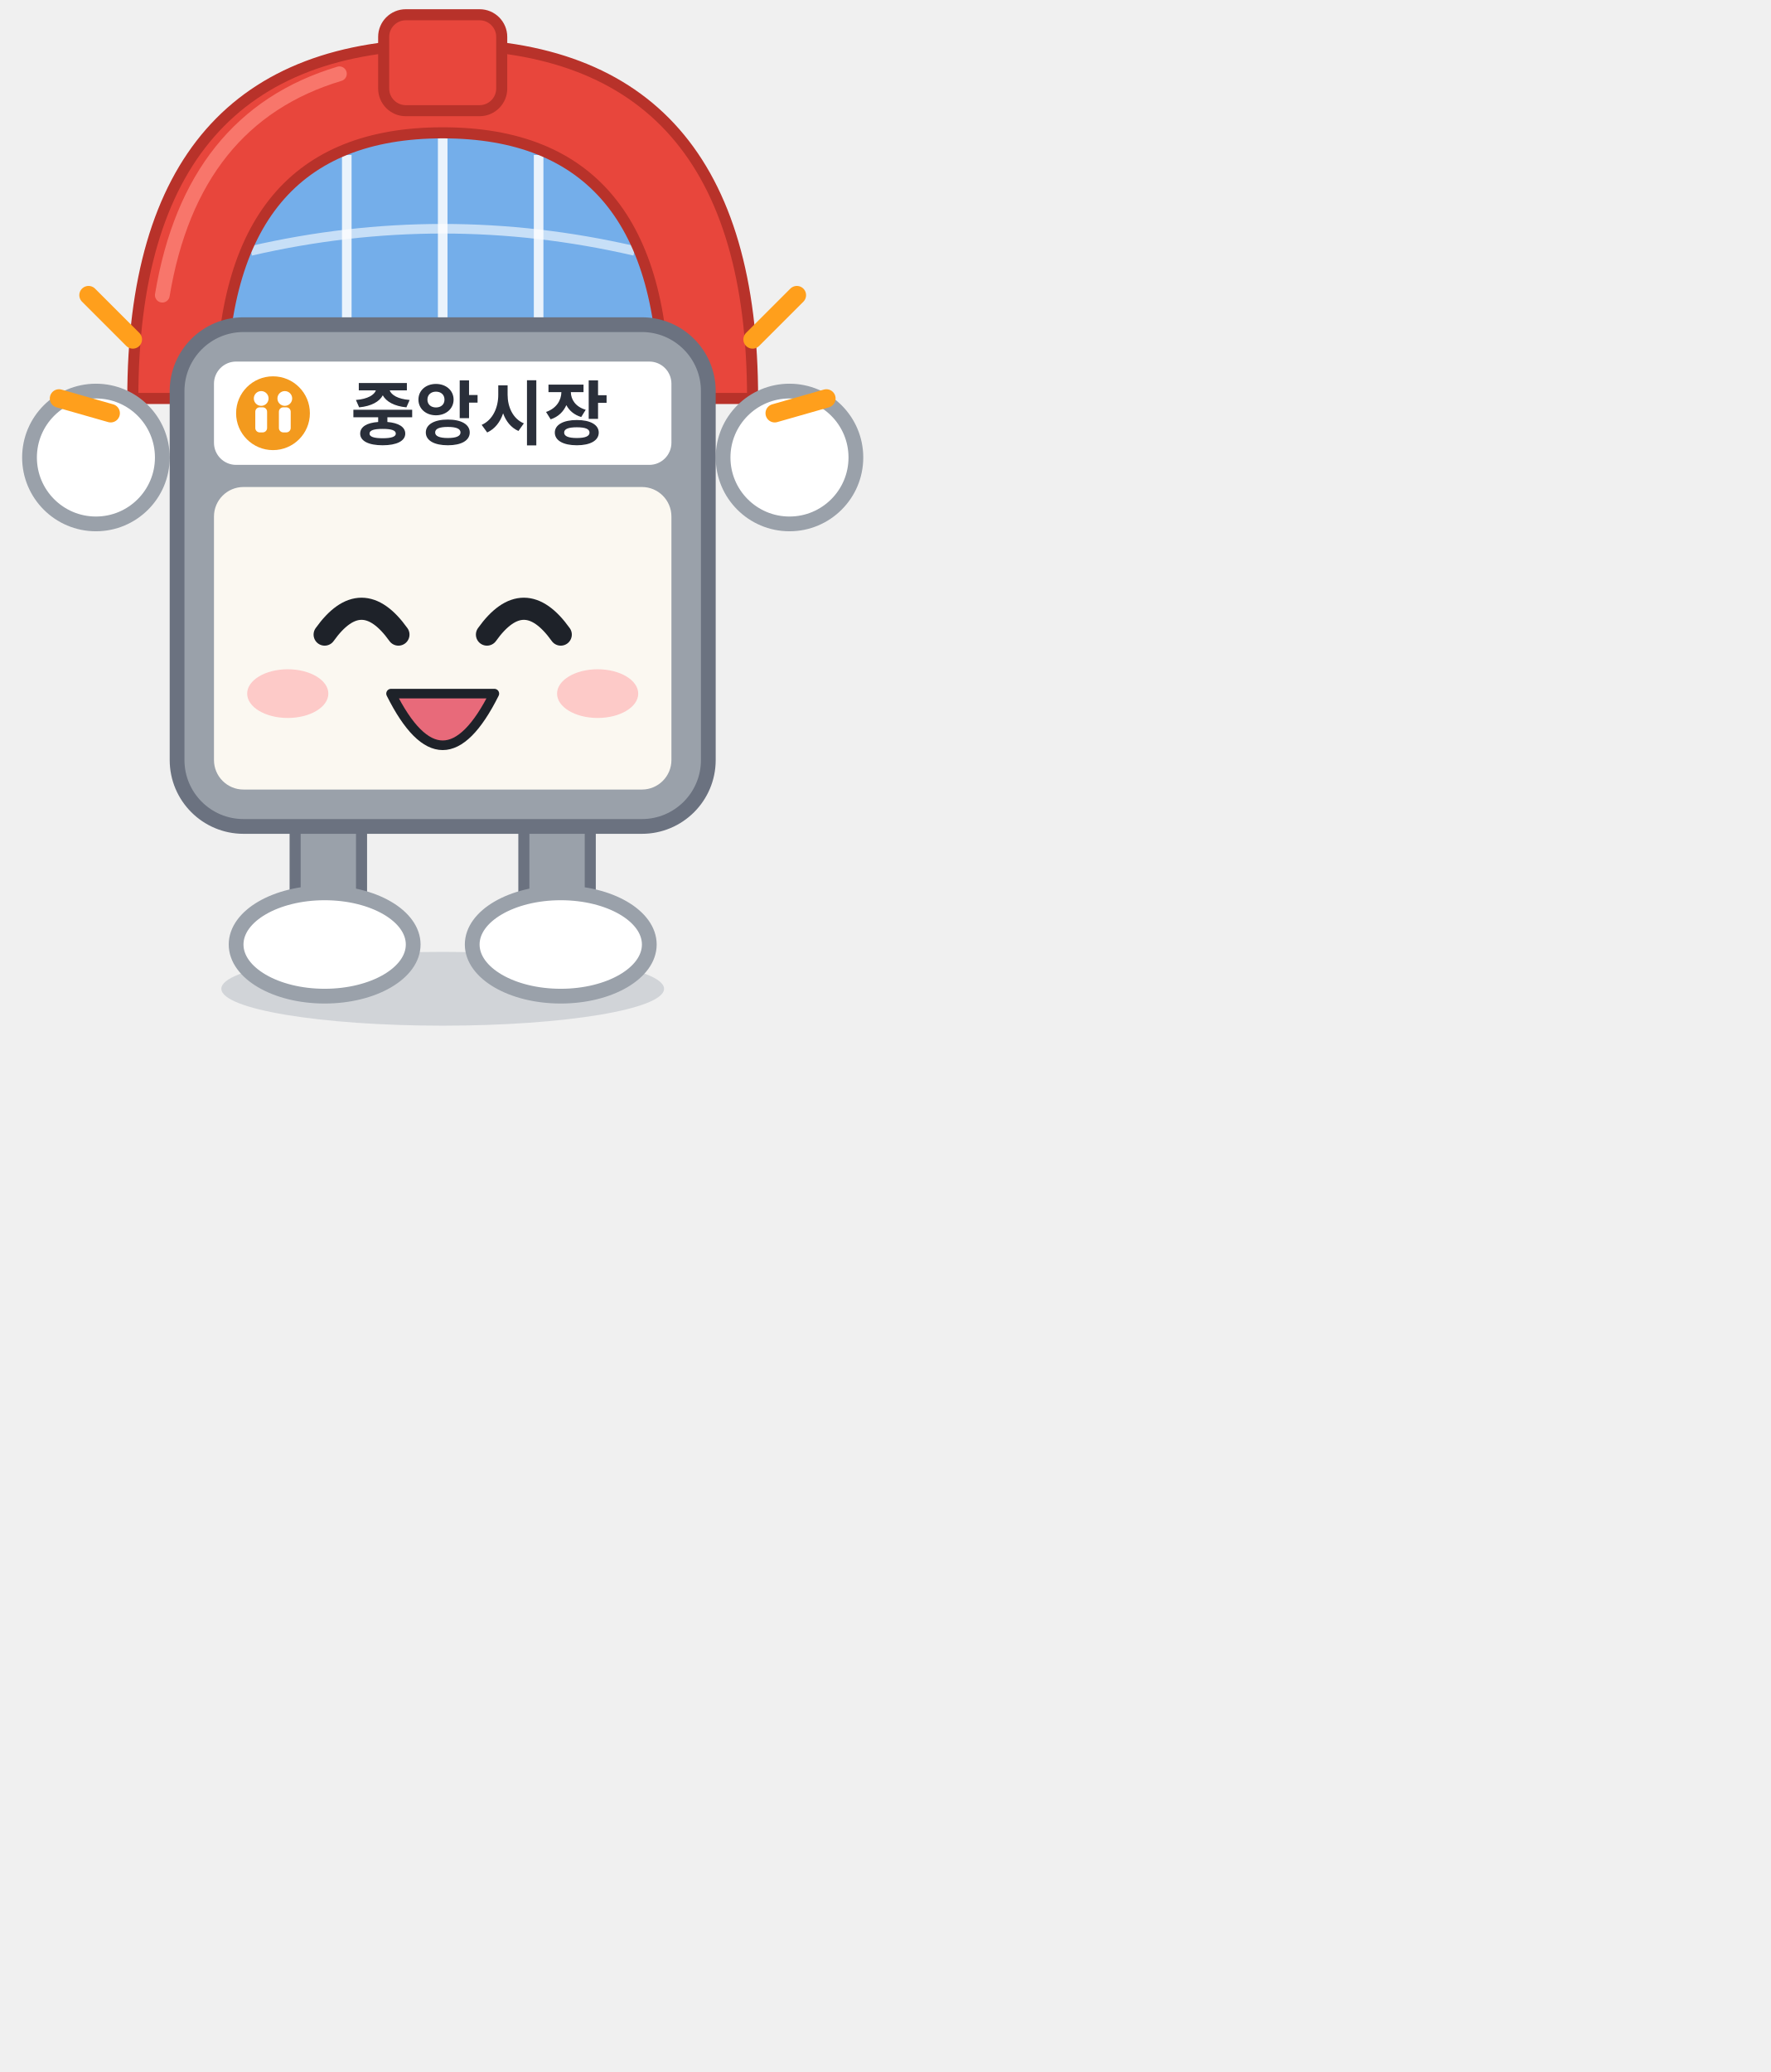
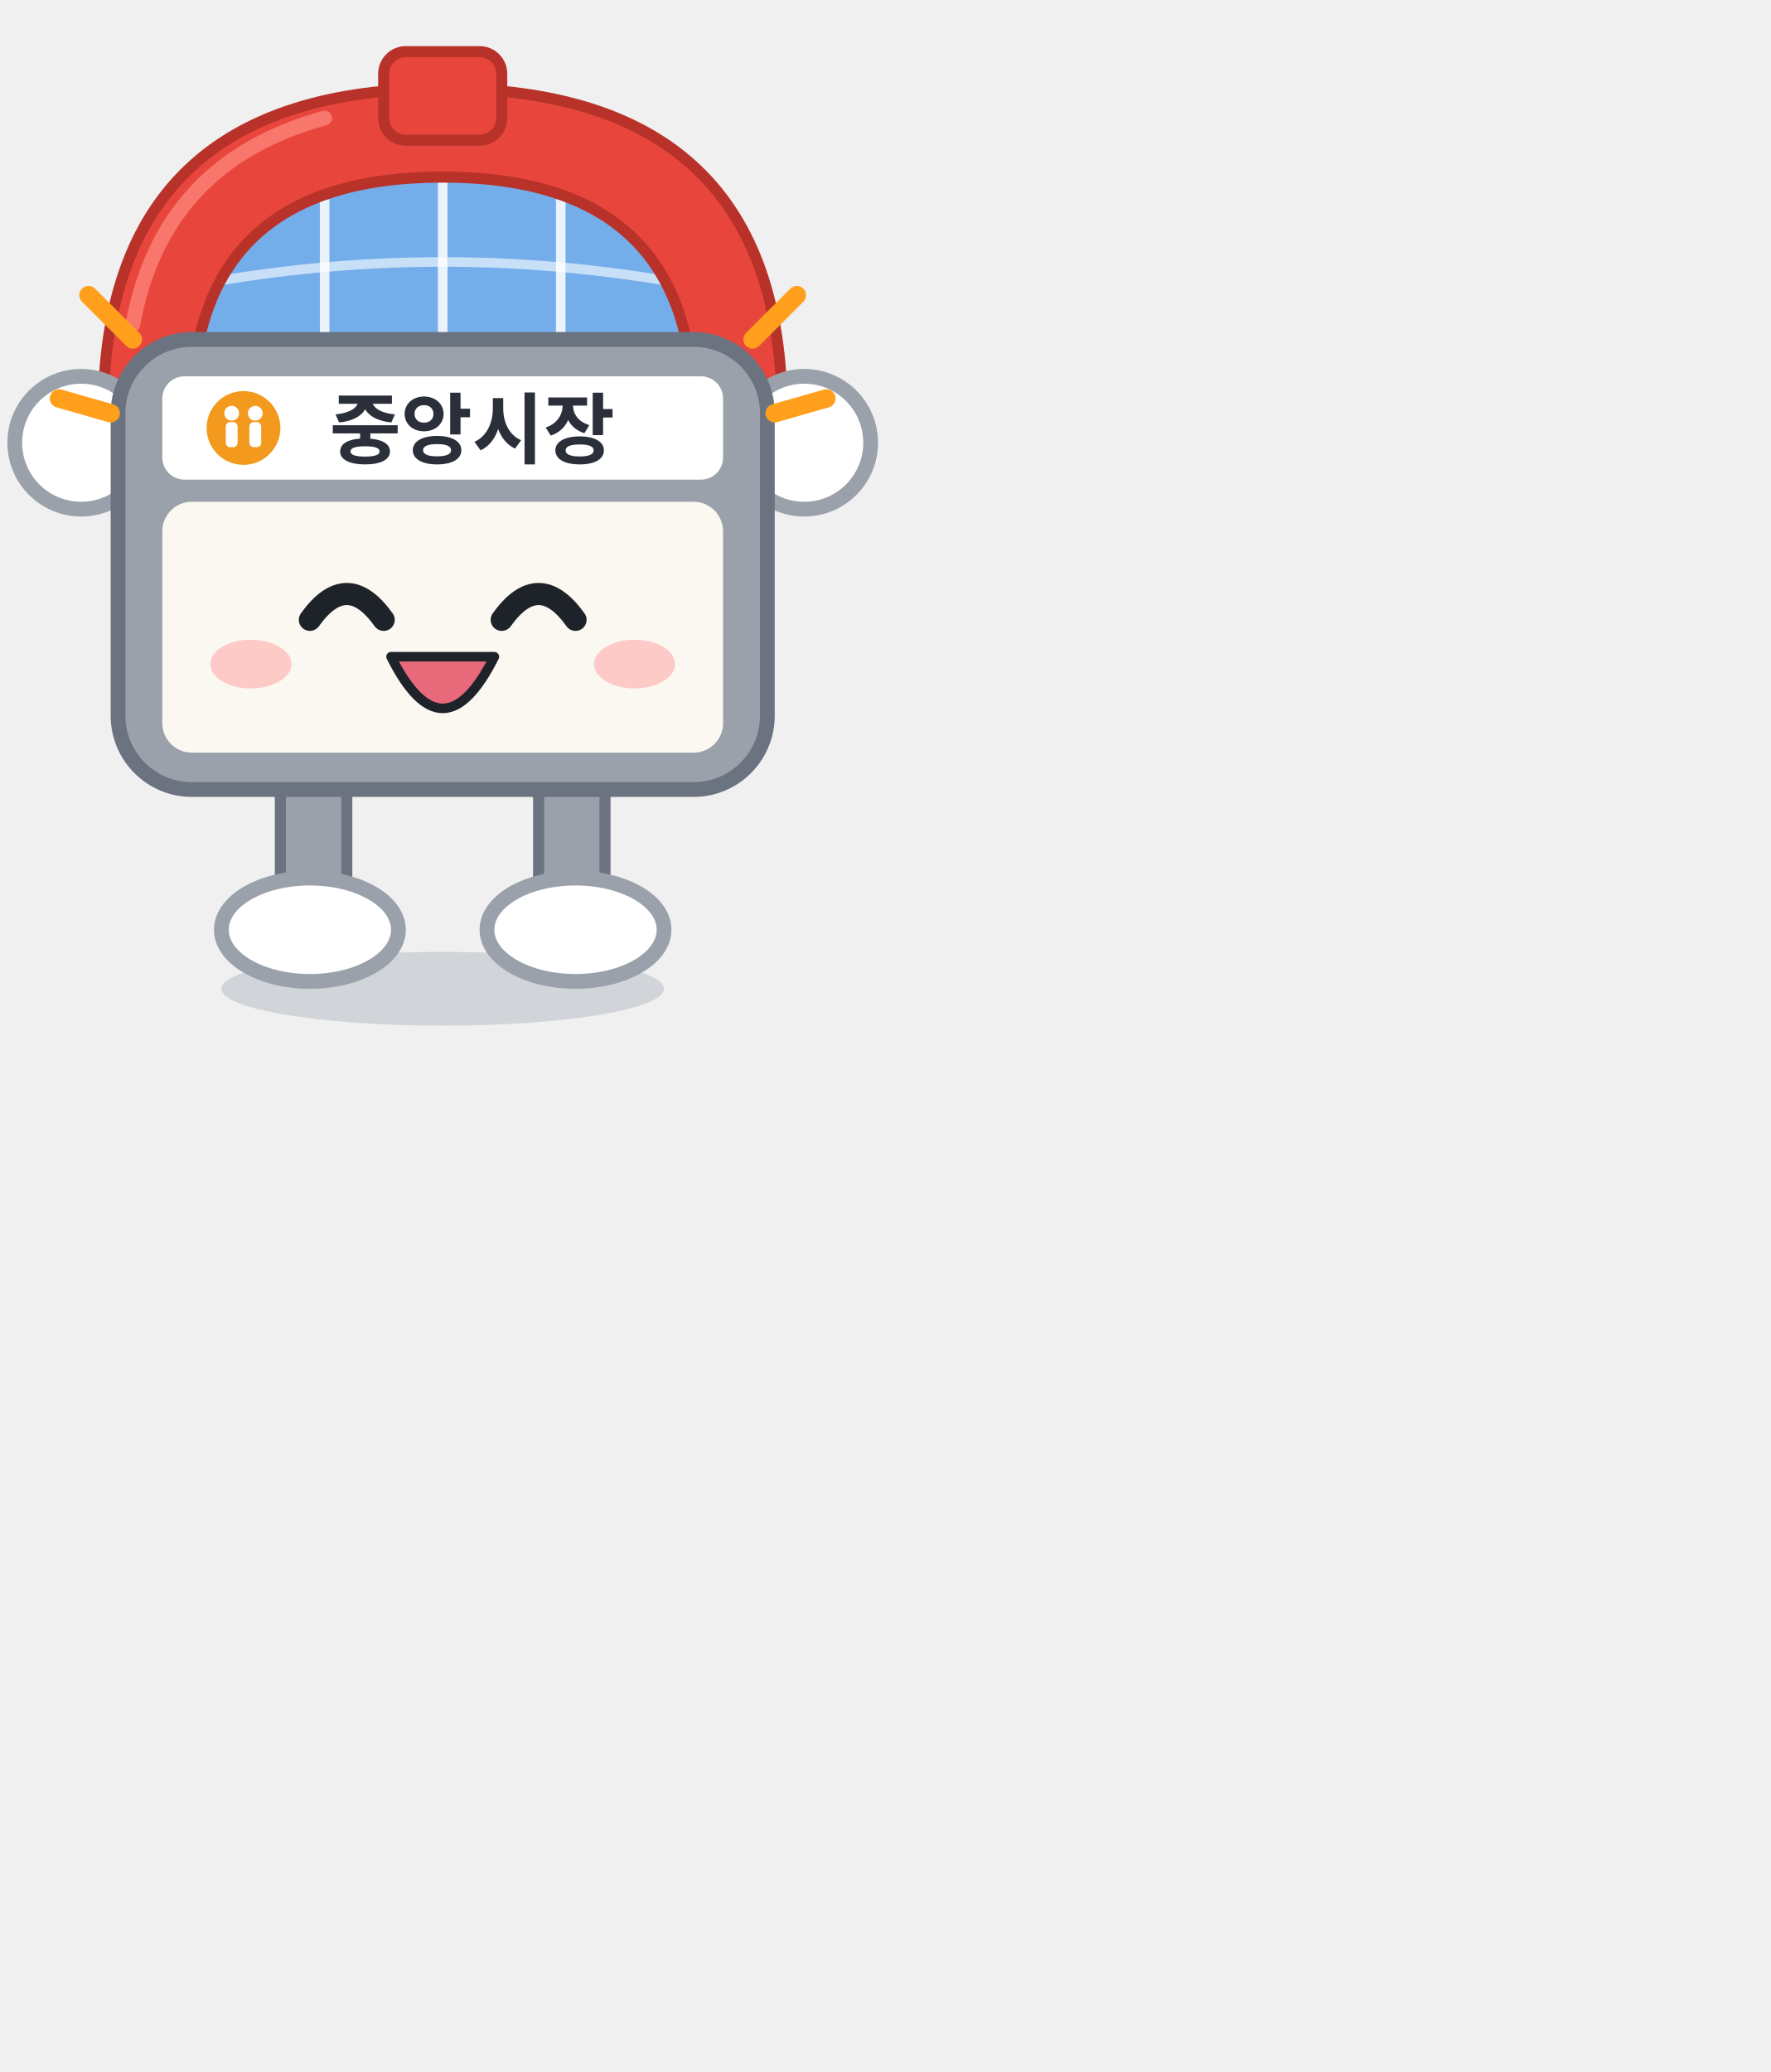
<svg xmlns="http://www.w3.org/2000/svg" width="240" height="280.8" viewbox="0 0 120 140" aria-label="중앙이 excited">
  <ellipse cx="60" cy="134" rx="30" ry="5" fill="#08233F22" />
  <g>
-     <rect x="40" y="108" width="9" height="18" rx="2" fill="#9AA1AA" stroke="#6B7280" stroke-width="1.5" />
-     <rect x="71" y="108" width="9" height="18" rx="2" fill="#9AA1AA" stroke="#6B7280" stroke-width="1.5" />
-     <ellipse cx="44" cy="128" rx="12" ry="7" fill="#FFFFFF" stroke="#9AA1AA" stroke-width="2" />
-     <ellipse cx="76" cy="128" rx="12" ry="7" fill="#FFFFFF" stroke="#9AA1AA" stroke-width="2" />
-     <path d="M30 52 Q30 18 60 18 Q90 18 90 52 Z" fill="#74AEEA" />
-     <line x1="47" y1="21" x2="47" y2="52" stroke="#FFFFFF" stroke-width="1.3" opacity="0.85" />
-     <line x1="60" y1="18" x2="60" y2="52" stroke="#FFFFFF" stroke-width="1.3" opacity="0.85" />
-     <line x1="73" y1="21" x2="73" y2="52" stroke="#FFFFFF" stroke-width="1.3" opacity="0.85" />
-     <path d="M34 34 Q60 28 86 34" stroke="#FFFFFF" stroke-width="1.3" fill="none" opacity="0.6" />
-     <path d="M18 54 Q18 6 60 6 Q102 6 102 54 L90 54 Q90 18 60 18 Q30 18 30 54 Z" fill="#E8463C" stroke="#B8322A" stroke-width="1.5" />
-     <path d="M22 40 Q26 16 46 10" stroke="#FF8A7F" stroke-width="2" fill="none" stroke-linecap="round" opacity="0.7" />
-     <rect x="52" y="2" width="16" height="13" rx="3" fill="#E8463C" stroke="#B8322A" stroke-width="1.5" />
-     <circle cx="13" cy="62" r="9" fill="#FFFFFF" stroke="#9AA1AA" stroke-width="2" />
-     <circle cx="107" cy="62" r="9" fill="#FFFFFF" stroke="#9AA1AA" stroke-width="2" />
-     <rect x="24" y="44" width="72" height="68" rx="9" fill="#9AA1AA" stroke="#6B7280" stroke-width="2" />
-     <rect x="29" y="49" width="62" height="14" rx="3" fill="#FFFFFF" />
-     <circle cx="37" cy="56" r="5" fill="#F39A1E" />
-     <g fill="#FFFFFF" transform="translate(37 56)">
+     <rect x="38" y="104" width="9" height="18" rx="2" fill="#9AA1AA" stroke="#6B7280" stroke-width="1.5" />
+     <rect x="73" y="104" width="9" height="18" rx="2" fill="#9AA1AA" stroke="#6B7280" stroke-width="1.5" />
+     <ellipse cx="42" cy="126" rx="12" ry="7" fill="#FFFFFF" stroke="#9AA1AA" stroke-width="2" />
+     <ellipse cx="78" cy="126" rx="12" ry="7" fill="#FFFFFF" stroke="#9AA1AA" stroke-width="2" />
+     <path d="M26 52 Q26 24 60 24 Q94 24 94 52 Z" fill="#74AEEA" />
+     <line x1="44" y1="27" x2="44" y2="52" stroke="#FFFFFF" stroke-width="1.3" opacity="0.85" />
+     <line x1="60" y1="24" x2="60" y2="52" stroke="#FFFFFF" stroke-width="1.3" opacity="0.85" />
+     <line x1="76" y1="27" x2="76" y2="52" stroke="#FFFFFF" stroke-width="1.3" opacity="0.85" />
+     <path d="M30 38 Q60 33 90 38" stroke="#FFFFFF" stroke-width="1.3" fill="none" opacity="0.6" />
+     <path d="M14 56 Q14 12 60 12 Q106 12 106 56 L94 56 Q94 24 60 24 Q26 24 26 56 Z" fill="#E8463C" stroke="#B8322A" stroke-width="1.5" />
+     <path d="M18 44 Q22 22 44 16" stroke="#FF8A7F" stroke-width="2" fill="none" stroke-linecap="round" opacity="0.7" />
+     <rect x="52" y="7" width="16" height="12" rx="3" fill="#E8463C" stroke="#B8322A" stroke-width="1.5" />
+     <circle cx="11" cy="60" r="9" fill="#FFFFFF" stroke="#9AA1AA" stroke-width="2" />
+     <circle cx="109" cy="60" r="9" fill="#FFFFFF" stroke="#9AA1AA" stroke-width="2" />
+     <rect x="16" y="46" width="88" height="61" rx="10" fill="#9AA1AA" stroke="#6B7280" stroke-width="2" />
+     <rect x="22" y="51" width="76" height="14" rx="3" fill="#FFFFFF" />
+     <circle cx="33" cy="58" r="5" fill="#F39A1E" />
+     <g fill="#FFFFFF" transform="translate(33 58)">
      <circle cx="-1.6" cy="-2" r="1" />
      <circle cx="1.6" cy="-2" r="1" />
      <rect x="-2.4" y="-0.8" width="1.6" height="3.4" rx="0.6" />
      <rect x="0.8" y="-0.8" width="1.6" height="3.4" rx="0.6" />
    </g>
-     <text x="65" y="59.5" text-anchor="middle" font-size="9.5" font-weight="900" fill="#2A2F3A" font-family="'Noto Sans KR', sans-serif">중앙시장</text>
-     <rect x="29" y="66" width="62" height="41" rx="4" fill="#FBF8F1" />
+     <text x="64" y="62" text-anchor="middle" font-size="10.5" font-weight="900" fill="#2A2F3A" font-family="'Noto Sans KR', sans-serif">중앙시장</text>
+     <rect x="22" y="68" width="76" height="34" rx="4" fill="#FBF8F1" />
  </g>
-   <ellipse cx="39" cy="94" rx="5.5" ry="3.3" fill="#FF9BA0" opacity="0.5" />
-   <ellipse cx="81" cy="94" rx="5.5" ry="3.3" fill="#FF9BA0" opacity="0.5" />
+   <ellipse cx="34" cy="90" rx="5.5" ry="3.3" fill="#FF9BA0" opacity="0.5" />
+   <ellipse cx="86" cy="90" rx="5.5" ry="3.3" fill="#FF9BA0" opacity="0.5" />
  <g>
-     <path d="M44 86 Q49 79 54 86" stroke="#1E2229" stroke-width="3" fill="none" stroke-linecap="round" />
+     <path d="M42 84 Q47 77 52 84" stroke="#1E2229" stroke-width="3" fill="none" stroke-linecap="round" />
  </g>
  <g>
-     <path d="M66 86 Q71 79 76 86" stroke="#1E2229" stroke-width="3" fill="none" stroke-linecap="round" />
+     <path d="M68 84 Q73 77 78 84" stroke="#1E2229" stroke-width="3" fill="none" stroke-linecap="round" />
  </g>
  <g>
-     <path d="M53 94 Q60 108 67 94 Z" fill="#E86A7A" stroke="#1E2229" stroke-width="1.3" stroke-linejoin="round" />
+     <path d="M53 89 Q60 103 67 89 Z" fill="#E86A7A" stroke="#1E2229" stroke-width="1.3" stroke-linejoin="round" />
  </g>
  <g class="fx">
    <path d="M12 40 l6 6 M8 54 l7 2 M108 40 l-6 6 M112 54 l-7 2" stroke="#FF9F1C" stroke-width="2.5" stroke-linecap="round" />
  </g>
</svg>
